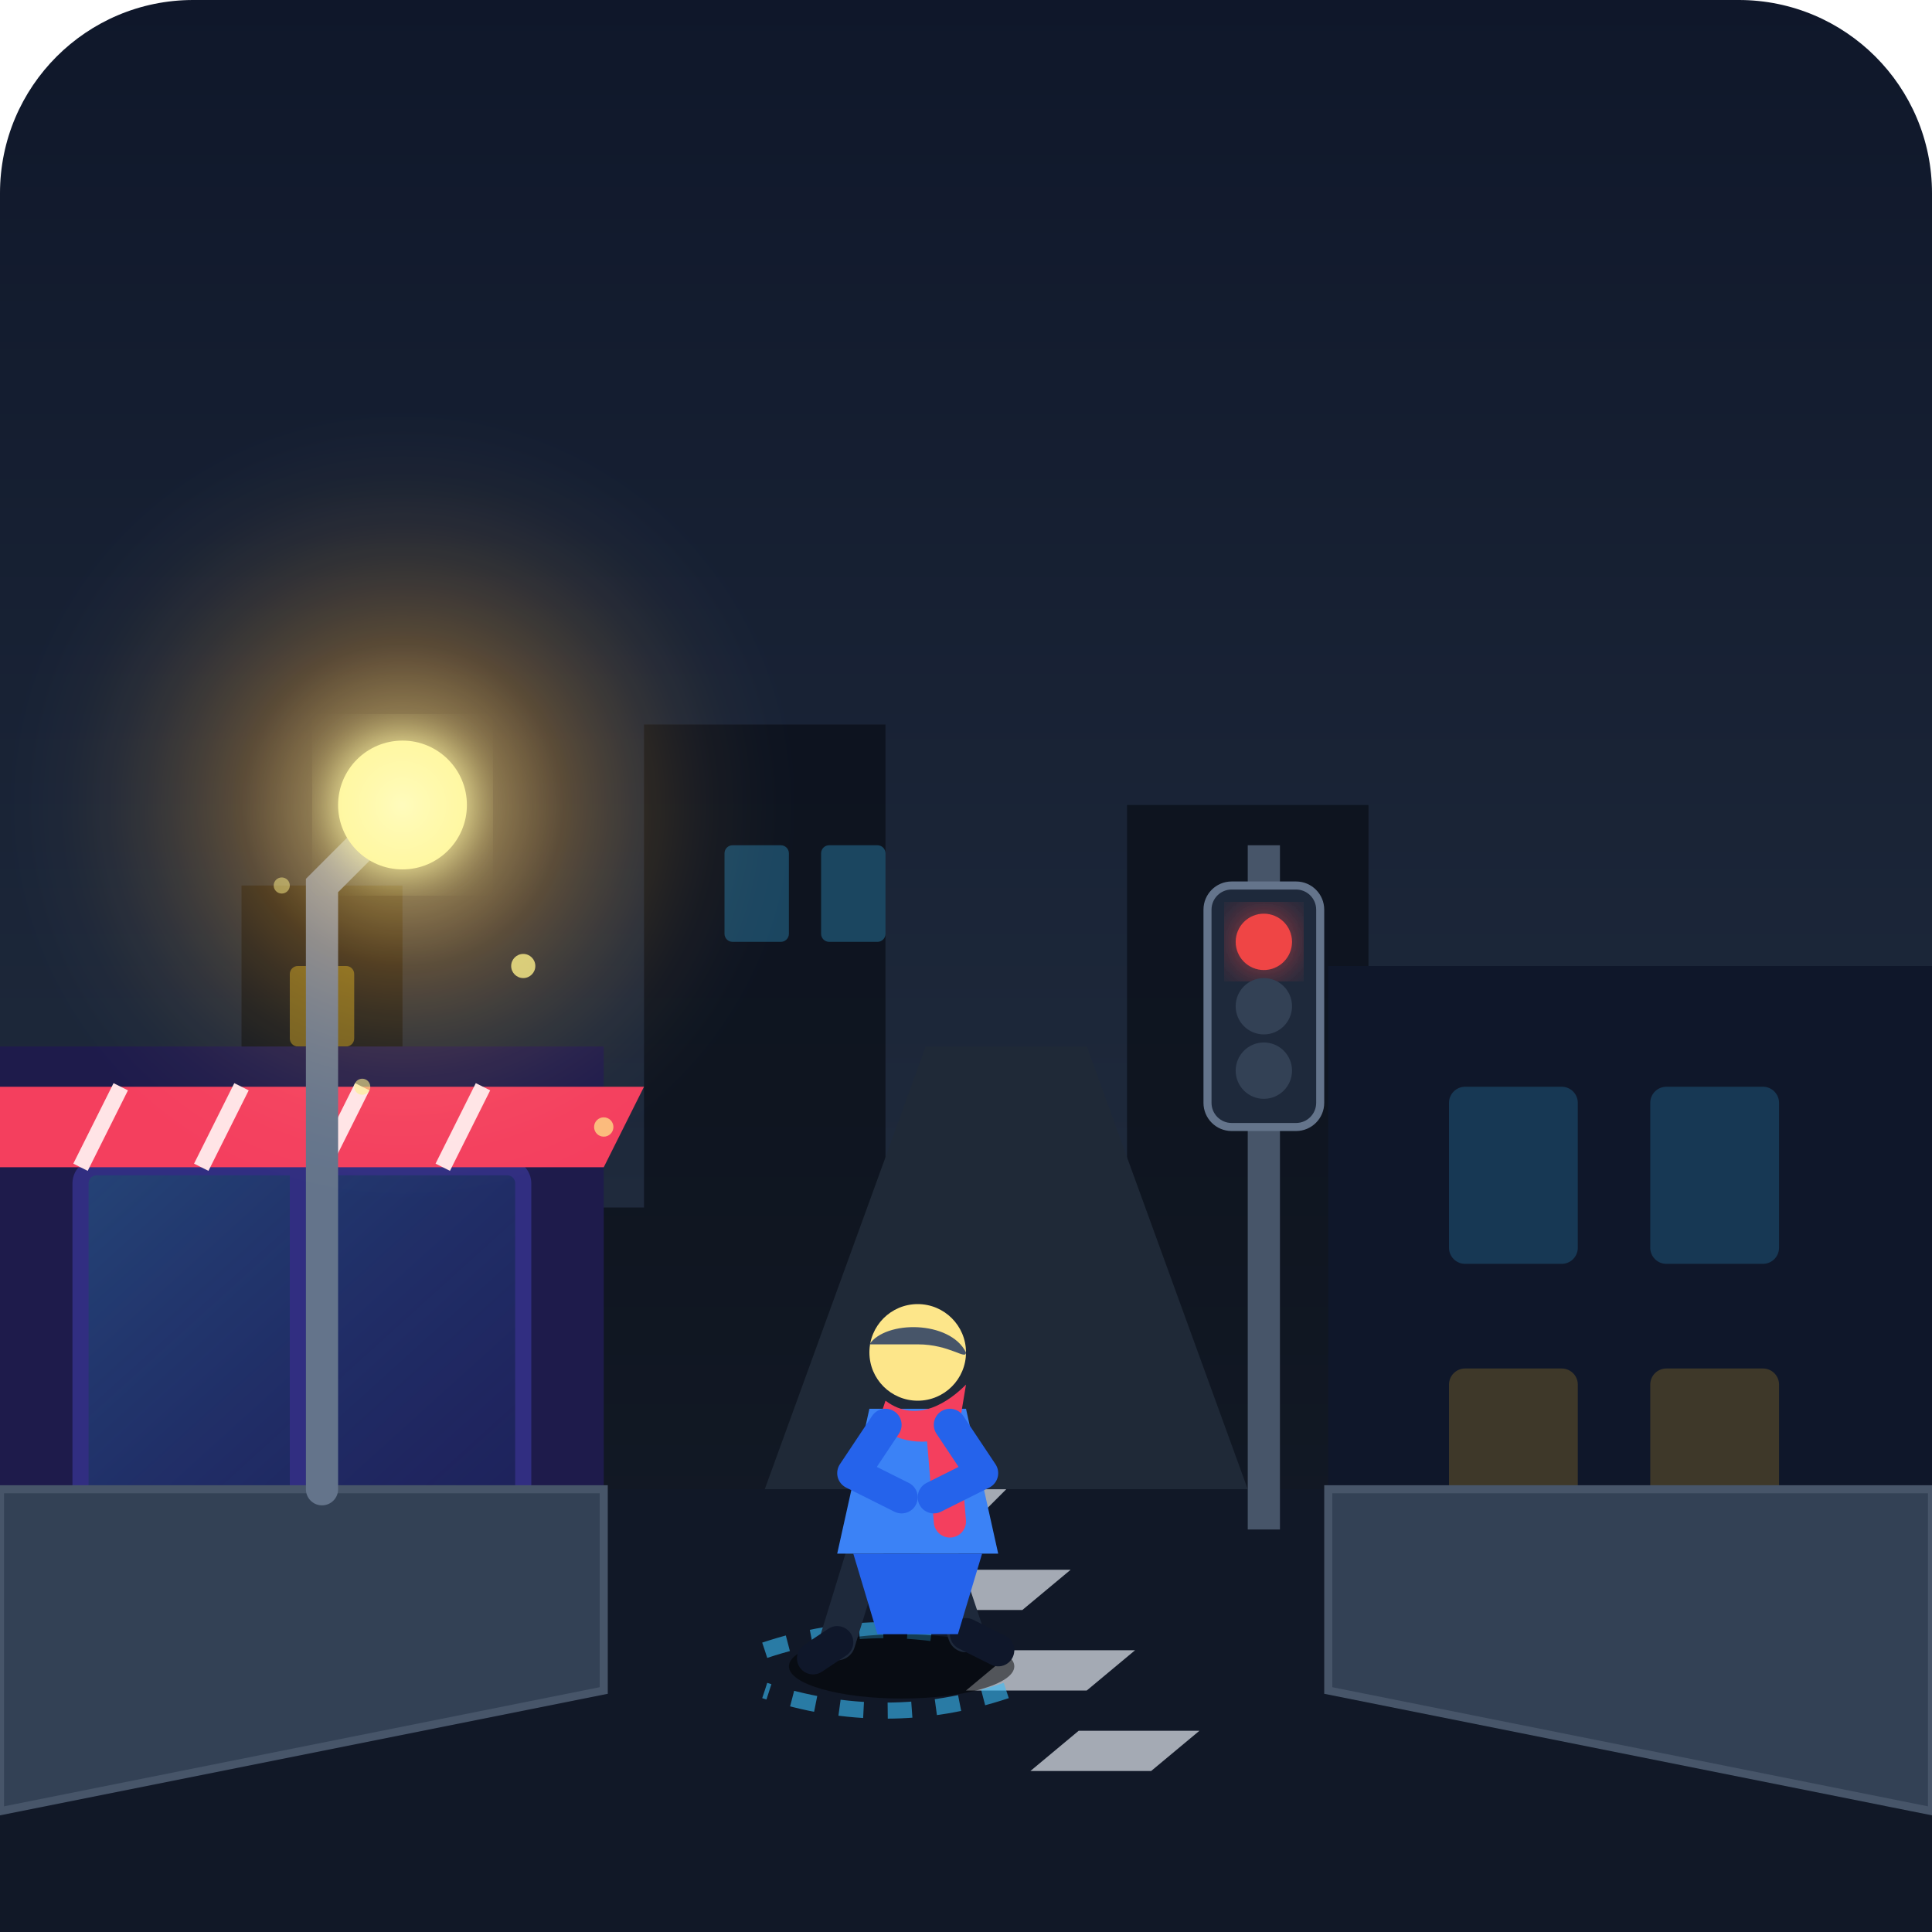
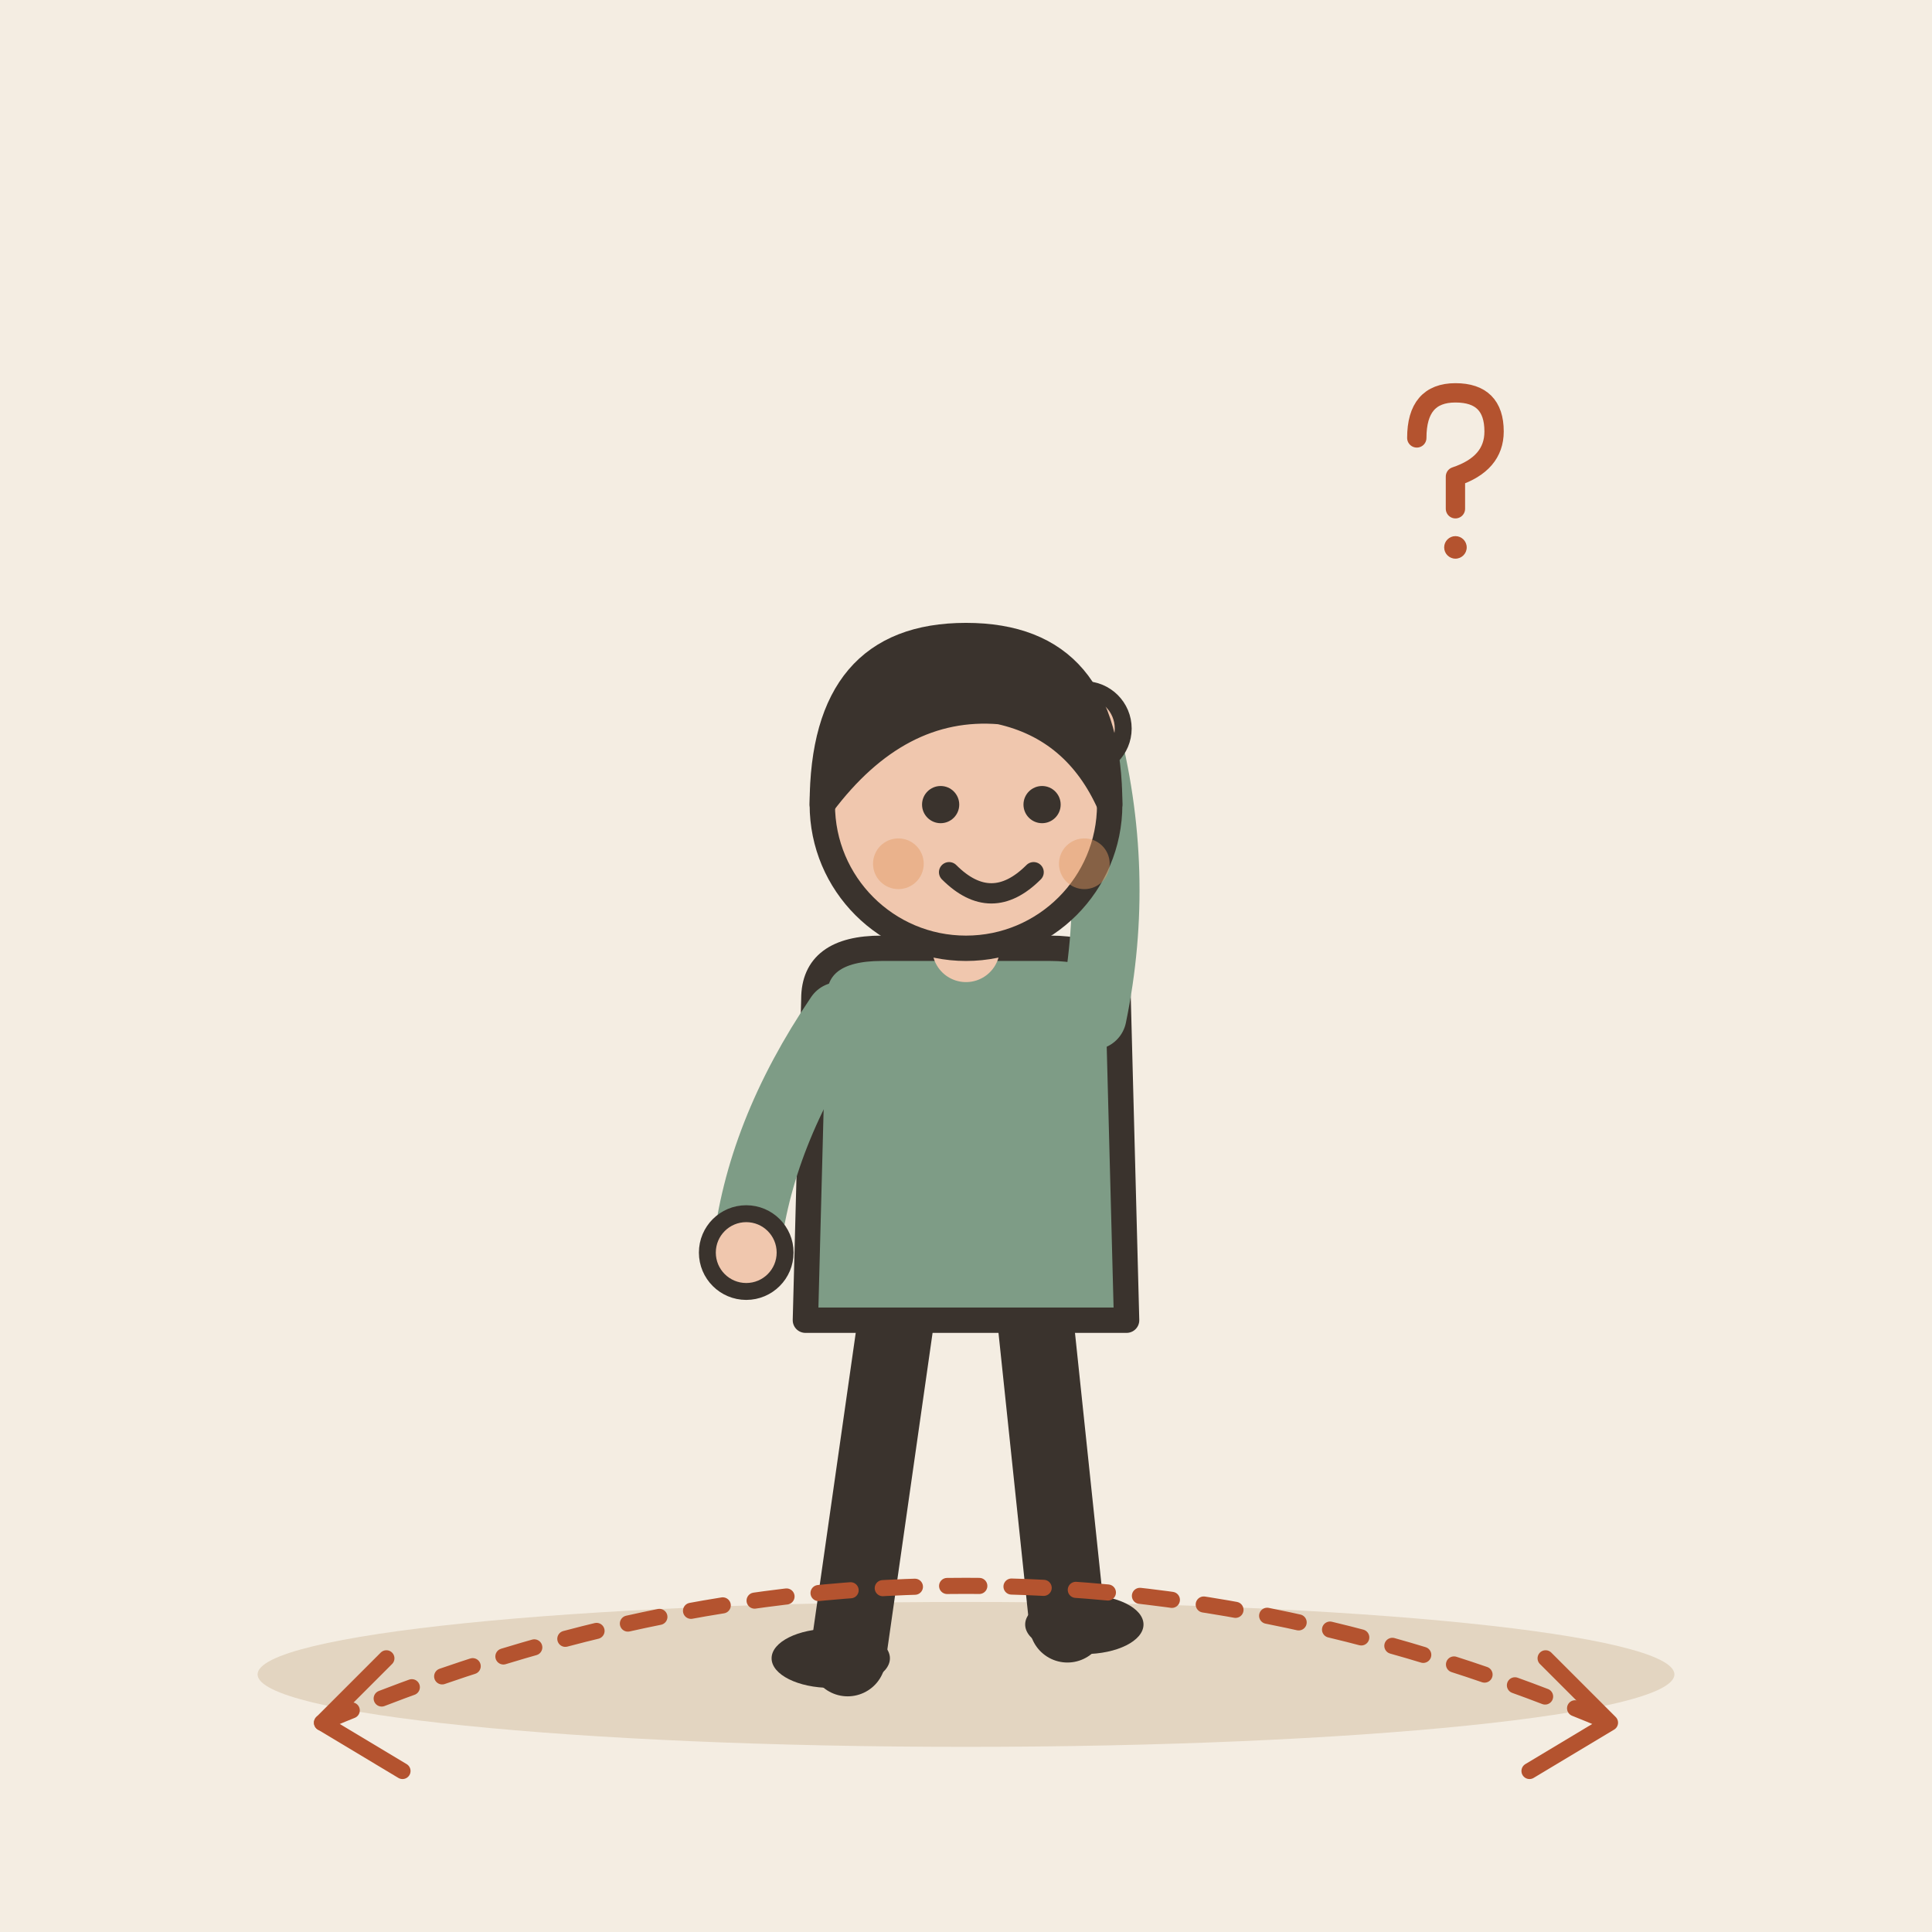
- <svg xmlns="http://www.w3.org/2000/svg" viewBox="0 0 240 240" width="100%" height="100%">
-   <defs>
-     <linearGradient id="skyGrad" x1="0%" y1="0%" x2="0%" y2="100%">
-       <stop offset="0%" stop-color="#0f172a" />
-       <stop offset="60%" stop-color="#1e293b" />
-       <stop offset="100%" stop-color="#334155" />
-     </linearGradient>
-     <radialGradient id="lampGlow" cx="50%" cy="50%" r="50%">
-       <stop offset="0%" stop-color="#fef08a" stop-opacity="0.8" />
-       <stop offset="40%" stop-color="#f59e0b" stop-opacity="0.3" />
-       <stop offset="100%" stop-color="#0f172a" stop-opacity="0" />
-     </radialGradient>
-     <linearGradient id="storeGlow" x1="0%" y1="0%" x2="100%" y2="100%">
-       <stop offset="0%" stop-color="#38bdf8" stop-opacity="0.25" />
-       <stop offset="100%" stop-color="#1d4ed8" stop-opacity="0.1" />
-     </linearGradient>
-     <filter id="neonGlow" x="-20%" y="-20%" width="140%" height="140%">
-       <feGaussianBlur stdDeviation="3" result="blur" />
-       <feComposite in="SourceGraphic" in2="blur" operator="over" />
-     </filter>
-   </defs>
-   <rect width="240" height="240" rx="24" fill="url(#skyGrad)" />
-   <path d="M0 150 L30 150 L30 110 L50 110 L50 150 L80 150 L80 90 L110 90 L110 150 L140 150 L140 100 L170 100 L170 150 L210 150 L210 120 L240 120 L240 210 L0 210 Z" fill="#090d16" opacity="0.7" />
-   <rect x="36" y="120" width="8" height="10" rx="1" fill="#fbbf24" opacity="0.4" />
-   <rect x="90" y="105" width="8" height="12" rx="1" fill="#38bdf8" opacity="0.3" />
-   <rect x="102" y="105" width="8" height="12" rx="1" fill="#38bdf8" opacity="0.3" />
-   <rect x="150" y="115" width="10" height="14" rx="1" fill="#fbbf24" opacity="0.3" />
-   <rect x="0" y="130" width="75" height="80" fill="#1e1b4b" />
-   <rect x="10" y="145" width="55" height="50" rx="2" fill="url(#storeGlow)" stroke="#312e81" stroke-width="2" />
-   <path d="M37 145 L37 195" stroke="#312e81" stroke-width="2" />
-   <path d="M-5 135 L80 135 L75 145 L-5 145 Z" fill="#f43f5e" />
-   <path d="M10 145 L15 135 M25 145 L30 135 M40 145 L45 135 M55 145 L60 135" stroke="#ffe4e6" stroke-width="2" />
-   <rect x="165" y="120" width="75" height="90" fill="#0f172a" />
-   <rect x="180" y="135" width="16" height="22" rx="2" fill="#38bdf8" opacity="0.2" />
-   <rect x="205" y="135" width="16" height="22" rx="2" fill="#38bdf8" opacity="0.2" />
-   <rect x="180" y="170" width="16" height="22" rx="2" fill="#fbbf24" opacity="0.2" />
-   <rect x="205" y="170" width="16" height="22" rx="2" fill="#fbbf24" opacity="0.2" />
-   <path d="M0 185 L240 185 L240 240 L0 240 Z" fill="#111827" />
-   <path d="M95 185 L115 130 L135 130 L155 185 Z" fill="#1f2937" />
-   <path d="M95 185 L80 240 L170 240 L155 185 Z" fill="#111827" />
-   <path d="M0 185 L75 185 L75 210 L0 225 Z" fill="#334155" stroke="#475569" stroke-width="1" />
-   <path d="M240 185 L165 185 L165 210 L240 225 Z" fill="#334155" stroke="#475569" stroke-width="1" />
-   <g fill="#e2e8f0" opacity="0.7">
-     <polygon points="105,190 110,185 125,185 120,190" />
-     <polygon points="112,200 118,195 133,195 127,200" />
-     <polygon points="120,210 126,205 141,205 135,210" />
-     <polygon points="128,220 134,215 149,215 143,220" />
+ <svg xmlns="http://www.w3.org/2000/svg" viewBox="0 0 240 240" data-style="editorial">
+   <rect width="240" height="240" fill="#F4EDE2" />
+   <ellipse cx="120" cy="208" rx="88" ry="9" fill="#E3D5C1" />
+   <g transform="translate(120 206) scale(1.05 1.05)">
+     <path d="M-8 -42L-14 0" stroke="#3A332D" stroke-width="9" stroke-linecap="round" fill="none" />
+     <path d="M8 -42L12 -4" stroke="#3A332D" stroke-width="9" stroke-linecap="round" fill="none" />
+     <ellipse cx="-16" cy="0" rx="7" ry="3.5" fill="#3A332D" />
+     <ellipse cx="14" cy="-4" rx="7" ry="3.5" fill="#3A332D" />
+     <path d="M-18 -78Q-18 -84 -10 -84L10 -84Q18 -84 18 -78L19 -40L-19 -40Z" fill="#7E9C86" stroke="#3A332D" stroke-width="3" stroke-linecap="round" stroke-linejoin="round" />
+     <path d="M-15 -76Q-24.5 -62 -26 -48" fill="none" stroke="#7E9C86" stroke-width="8" stroke-linecap="round" stroke-linejoin="round" />
+     <circle cx="-26" cy="-48" r="4.6" fill="#F0C7AE" stroke="#3A332D" stroke-linecap="round" stroke-linejoin="round" stroke-width="2" />
+     <path d="M15 -76Q18.5 -93 14 -110" fill="none" stroke="#7E9C86" stroke-width="8" stroke-linecap="round" stroke-linejoin="round" />
+     <circle cx="14" cy="-110" r="4.6" fill="#F0C7AE" stroke="#3A332D" stroke-linecap="round" stroke-linejoin="round" stroke-width="2" />
+     <path d="M0 -84L0 -88" stroke="#F0C7AE" stroke-width="8" stroke-linecap="round" fill="none" />
+     <circle cx="0" cy="-101" r="17" fill="#F0C7AE" stroke="#3A332D" stroke-width="3" stroke-linecap="round" stroke-linejoin="round" />
+     <path d="M-17 -101Q-17 -121 0 -121Q17 -121 17 -101Q13 -110 4 -112Q-8 -113 -17 -101Z" fill="#3A332D" stroke="#3A332D" stroke-width="3" stroke-linecap="round" stroke-linejoin="round" />
+     <circle cx="-3" cy="-101" r="2.2" fill="#3A332D" />
+     <circle cx="9" cy="-101" r="2.2" fill="#3A332D" />
+     <path d="M-2 -93Q3 -88 8 -93" fill="none" stroke="#3A332D" stroke-width="2.4" stroke-linecap="round" stroke-linejoin="round" />
+     <circle cx="-8" cy="-94" r="3" fill="#E39A62" opacity="0.45" />
+     <circle cx="14" cy="-94" r="3" fill="#E39A62" opacity="0.45" />
  </g>
-   <rect x="155" y="105" width="4" height="85" fill="#475569" />
-   <rect x="150" y="110" width="14" height="30" rx="3" fill="#1e293b" stroke="#64748b" stroke-width="1" />
-   <circle cx="157" cy="117" r="3.5" fill="#ef4444" filter="url(#neonGlow)" />
-   <circle cx="157" cy="125" r="3.5" fill="#334155" />
-   <circle cx="157" cy="133" r="3.5" fill="#334155" />
-   <path d="M40 185 L40 110 L50 100" fill="none" stroke="#64748b" stroke-width="4" stroke-linecap="round" />
-   <circle cx="50" cy="100" r="8" fill="#fef08a" filter="url(#neonGlow)" />
-   <circle cx="50" cy="100" r="50" fill="url(#lampGlow)" style="mix-blend-mode: screen;" />
-   <path d="M 95 205 Q 110 200 125 205" fill="none" stroke="#38bdf8" stroke-width="2" stroke-dasharray="3,3" opacity="0.6" />
-   <path d="M 125 210 Q 110 215 95 210" fill="none" stroke="#38bdf8" stroke-width="2" stroke-dasharray="3,3" opacity="0.6" />
-   <g transform="translate(100, 165)">
-     <ellipse cx="12" cy="42" rx="14" ry="4" fill="#000000" opacity="0.5" />
-     <path d="M 8 26 L 4 39" stroke="#1e293b" stroke-width="4.5" stroke-linecap="round" />
-     <path d="M 4 39 L 1 41" stroke="#0f172a" stroke-width="4" stroke-linecap="round" />
-     <path d="M 16 26 L 20 38" stroke="#1e293b" stroke-width="4.5" stroke-linecap="round" />
-     <path d="M 20 38 L 24 40" stroke="#0f172a" stroke-width="4" stroke-linecap="round" />
-     <path d="M 8 10 L 20 10 L 24 28 L 4 28 Z" fill="#3b82f6" />
-     <path d="M 6 28 L 22 28 L 19 38 L 9 38 Z" fill="#2563eb" />
-     <path d="M 10 9 C 14 12 18 9 20 7 L 19 13 C 15 15 11 14 9 12 Z" fill="#f43f5e" />
-     <path d="M 17 12 L 18 24" stroke="#f43f5e" stroke-width="4" stroke-linecap="round" />
-     <circle cx="14" cy="3" r="6" fill="#fde68a" />
-     <path d="M 8 2 C 10 -1 18 -1 20 3 C 20 4 18 2 14 2 C 10 2 8 2 8 2 Z" fill="#475569" />
-     <path d="M 10 12 L 6 18 L 12 21" fill="none" stroke="#2563eb" stroke-width="4" stroke-linecap="round" stroke-linejoin="round" />
-     <path d="M 18 12 L 22 18 L 16 21" fill="none" stroke="#2563eb" stroke-width="4" stroke-linecap="round" stroke-linejoin="round" />
+   <path d="M40 214Q120 180 200 214" fill="none" stroke="#B4532F" stroke-width="2" stroke-linecap="round" stroke-linejoin="round" stroke-dasharray="4 4" />
+   <path d="M48 206L40 214L50 220M192 206L200 214L190 220" fill="none" stroke="#B4532F" stroke-width="2" stroke-linecap="round" stroke-linejoin="round" />
+   <g transform="translate(180 60) scale(0.4 0.4)">
+     <path d="M-10 -14Q-10 -28 2 -28Q14 -28 14 -16Q14 -6 2 -2L2 8" fill="none" stroke="#B4532F" stroke-width="6" stroke-linecap="round" stroke-linejoin="round" />
+     <circle cx="2" cy="20" r="3.5" fill="#B4532F" />
  </g>
-   <circle cx="65" cy="120" r="1.5" fill="#fef08a" opacity="0.8" />
-   <circle cx="45" cy="135" r="1" fill="#fef08a" opacity="0.6" />
-   <circle cx="75" cy="140" r="1.2" fill="#fef08a" opacity="0.7" />
-   <circle cx="35" cy="110" r="1" fill="#fef08a" opacity="0.5" />
</svg>
